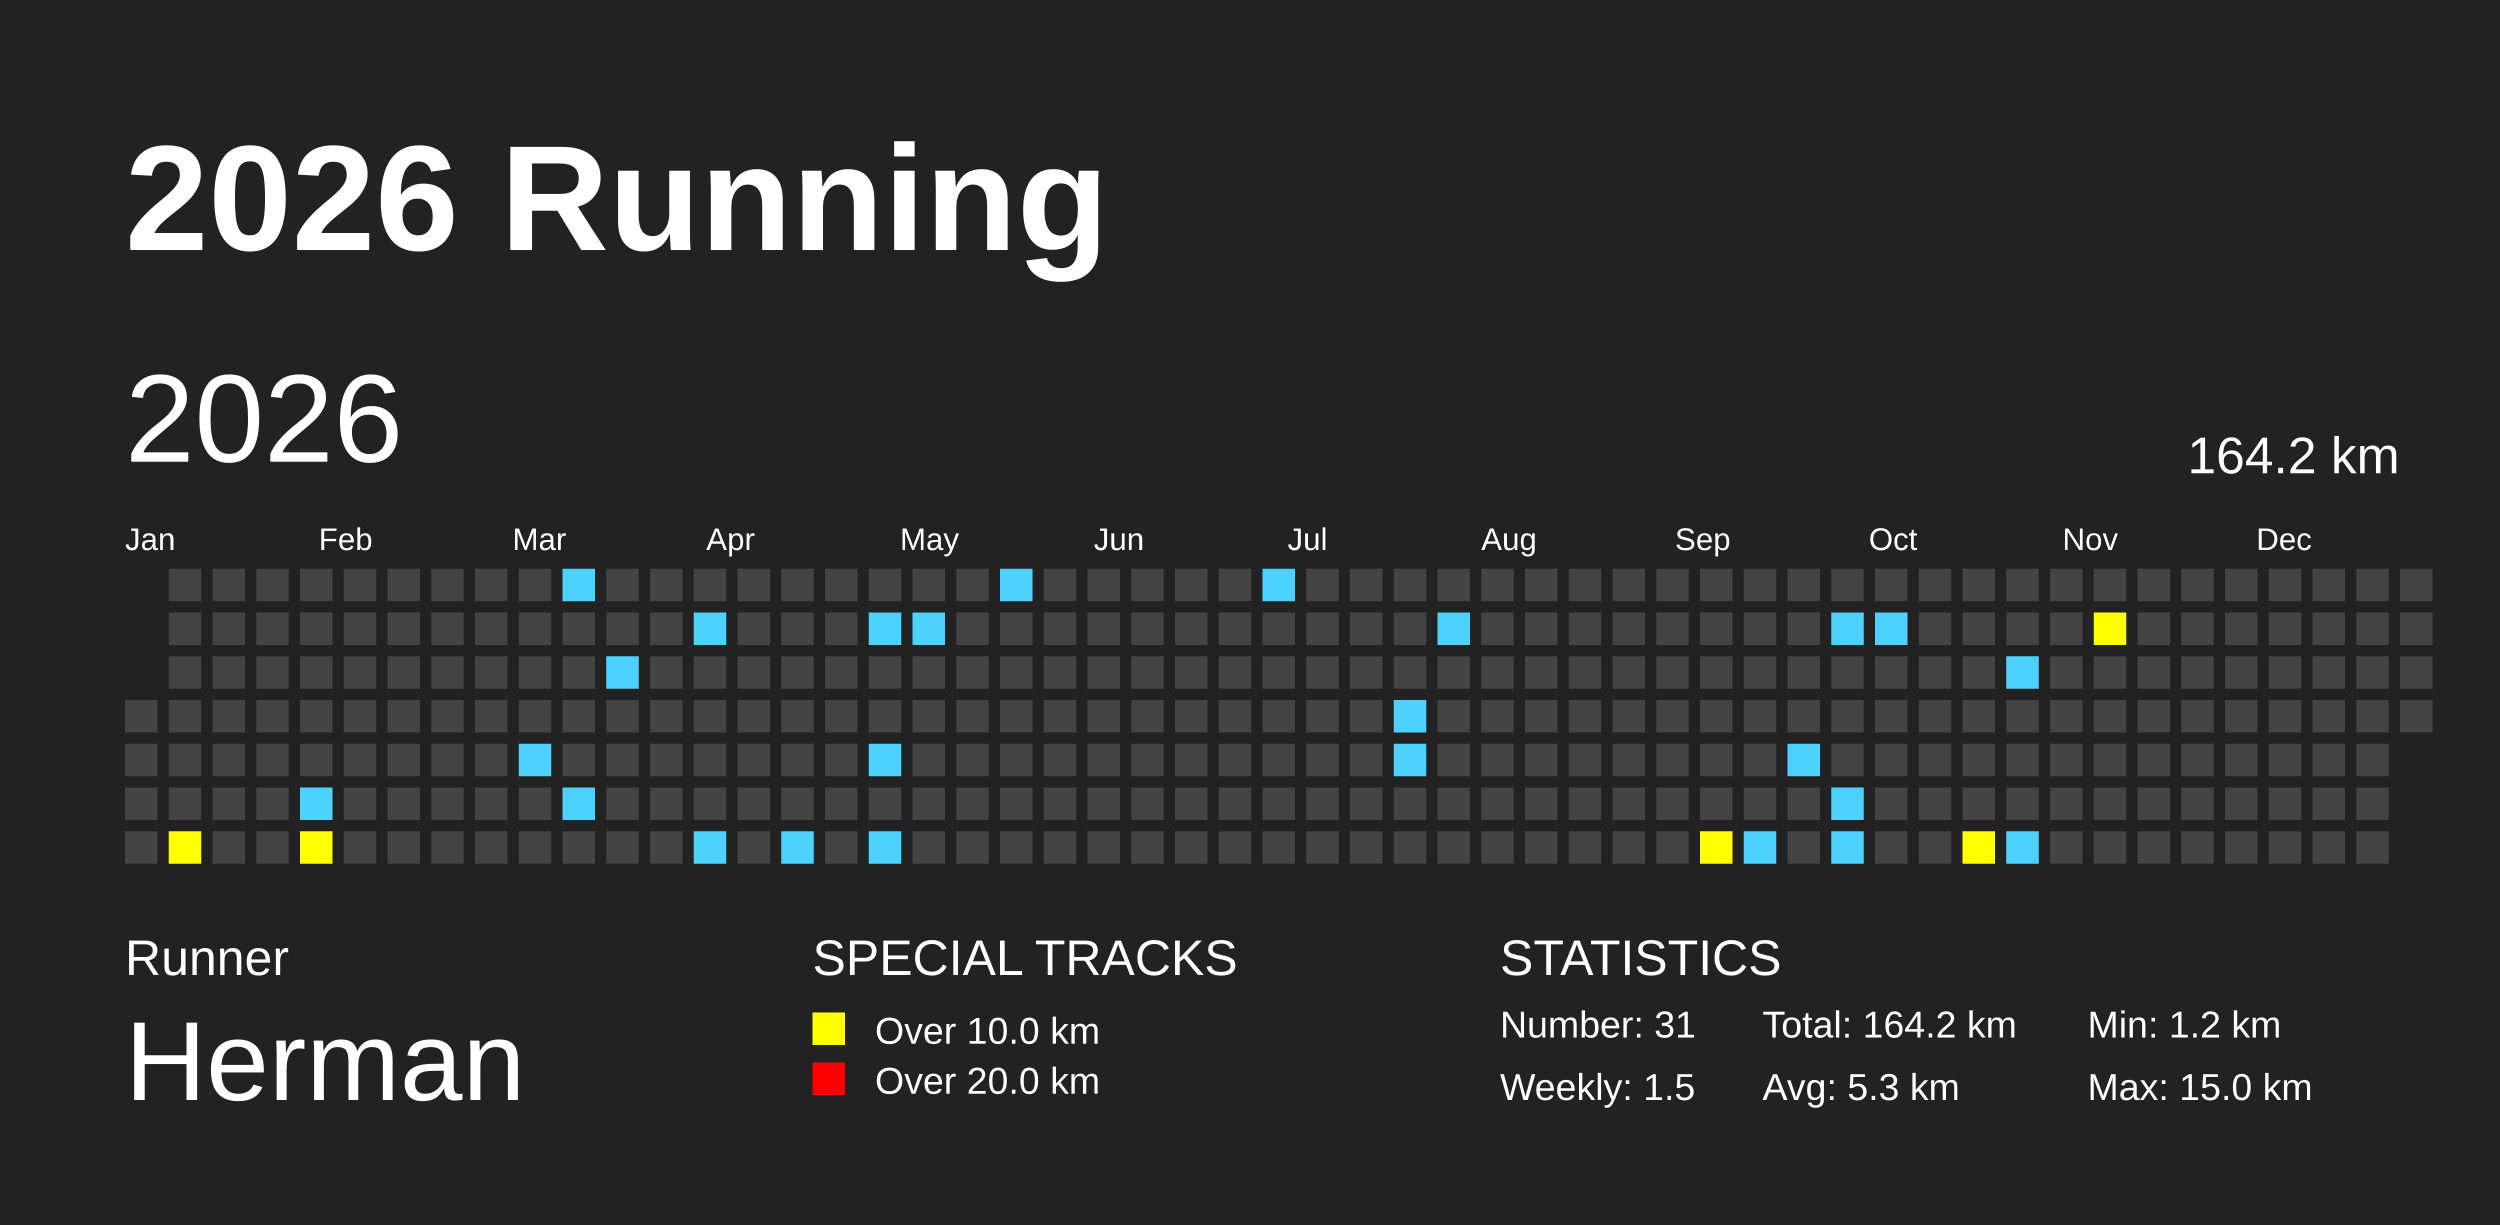
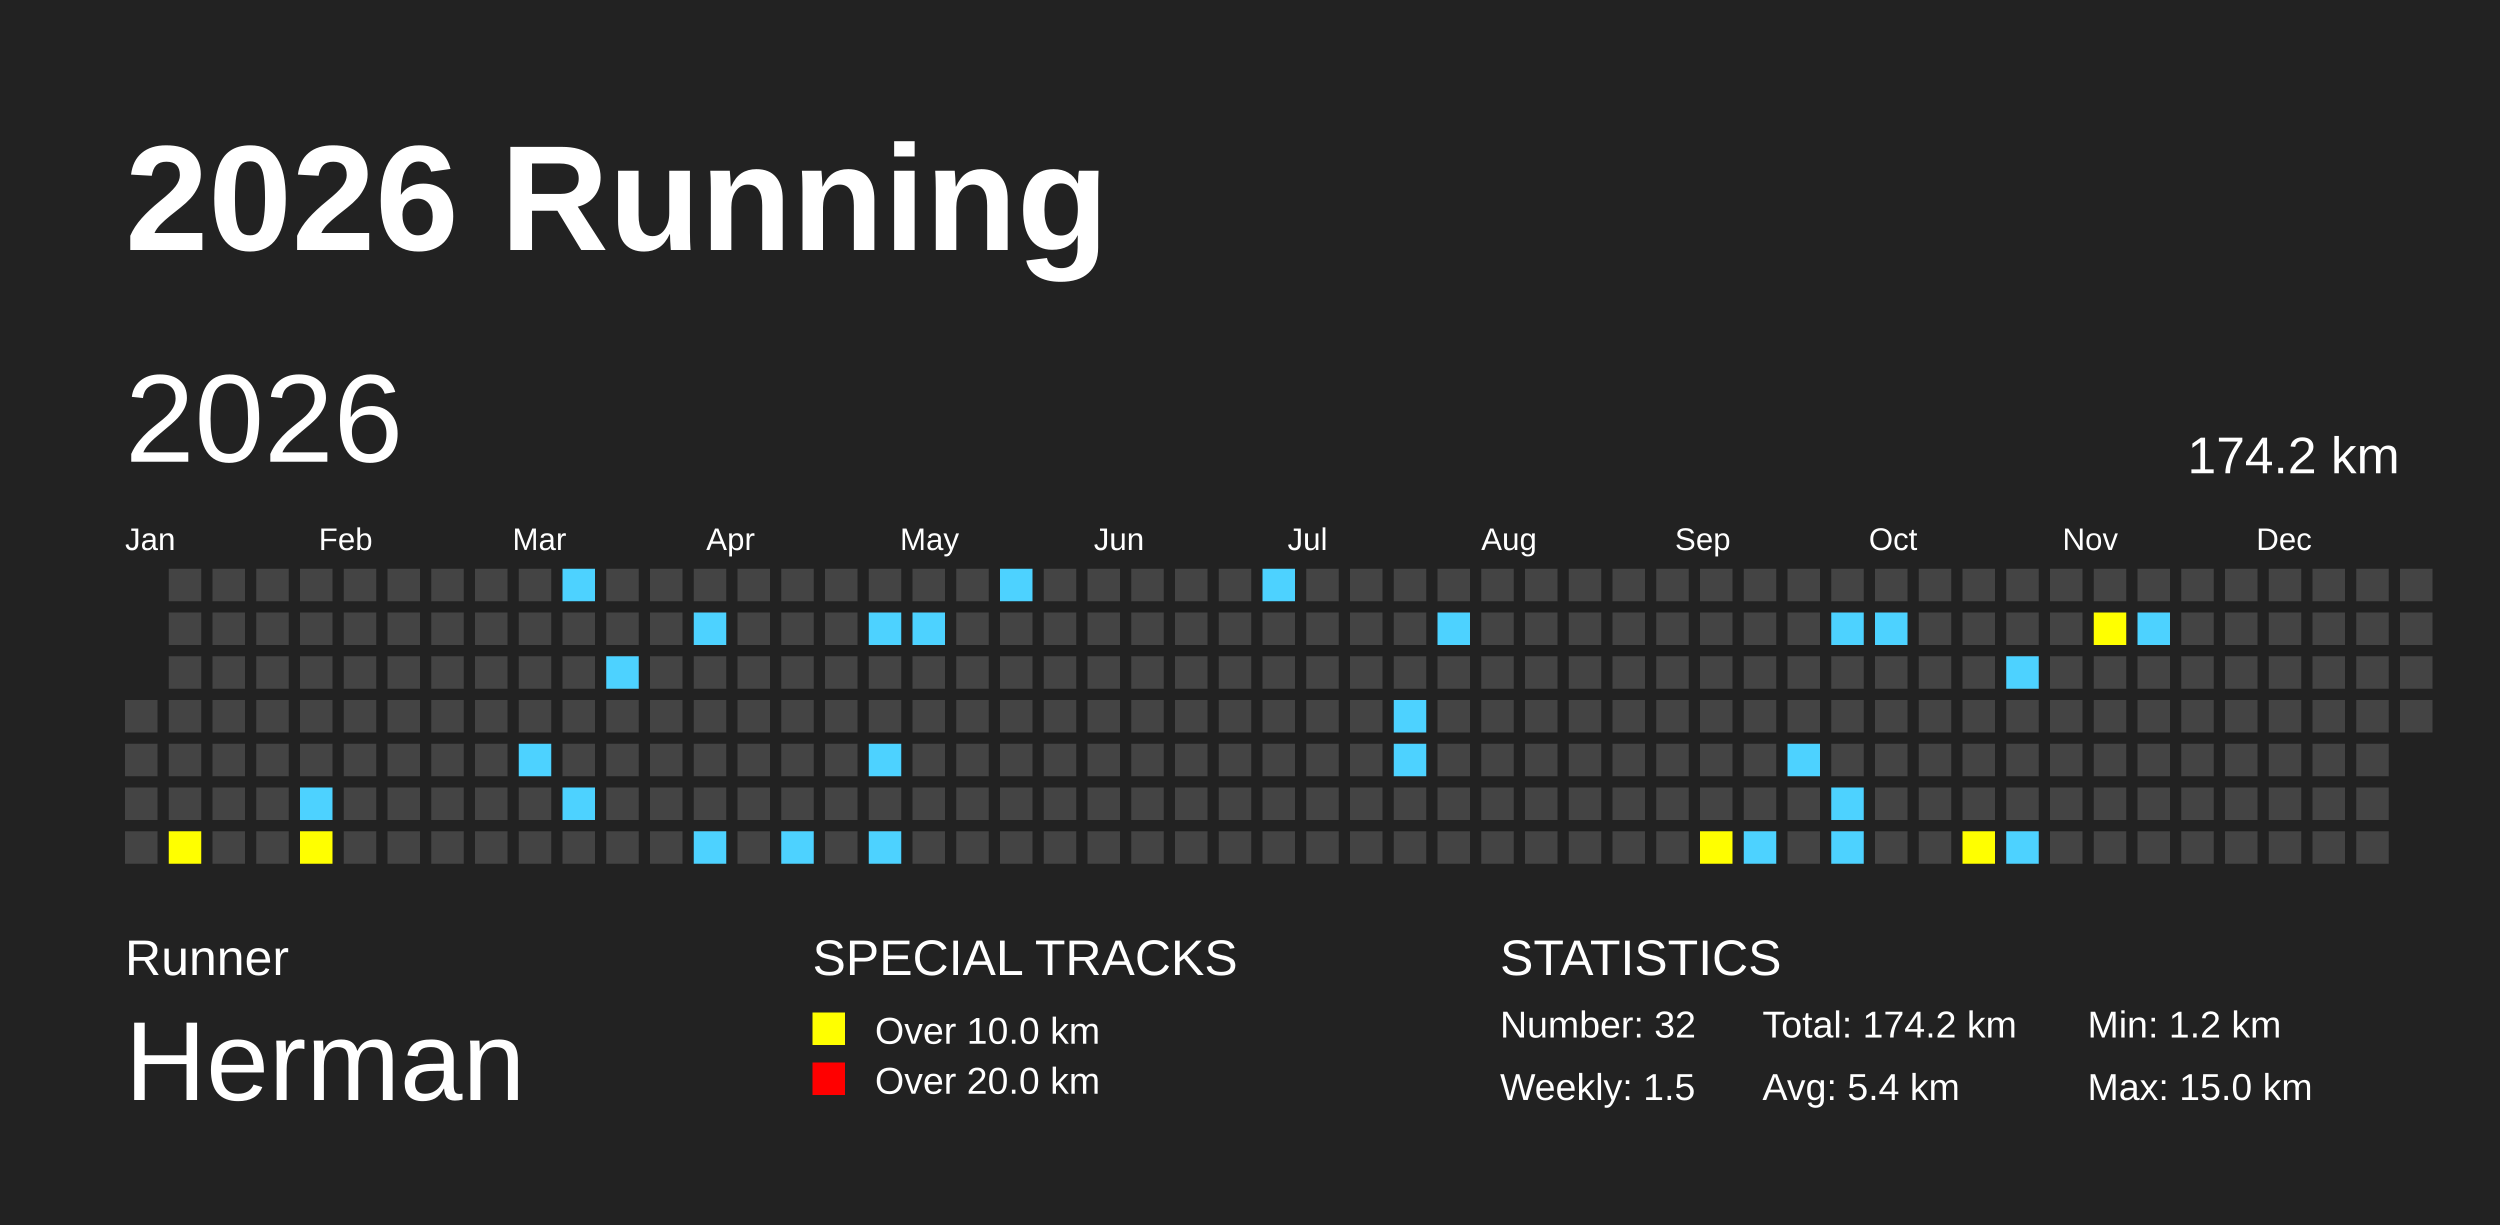
<svg xmlns="http://www.w3.org/2000/svg" baseProfile="full" height="98mm" version="1.1" viewBox="0,0,200,98" width="200mm">
  <defs />
  <rect fill="#222222" height="98" width="200" x="0" y="0" />
  <text fill="#FFFFFF" style="font-size:12px; font-family:Arial; font-weight:bold;" x="10" y="20">2026 Running</text>
  <text fill="#FFFFFF" style="font-size:4px; font-family:Arial" x="10" y="78">Runner</text>
  <text fill="#FFFFFF" style="font-size:9px; font-family:Arial" x="10" y="88">Herman</text>
  <text fill="#FFFFFF" style="font-size:4px; font-family:Arial" x="65" y="78">SPECIAL TRACKS</text>
  <rect fill="yellow" height="2.6" width="2.6" x="65" y="81" />
  <text fill="#FFFFFF" style="font-size:3px; font-family:Arial" x="70" y="83.5">Over 10.0 km</text>
  <rect fill="red" height="2.6" width="2.6" x="65" y="85" />
  <text fill="#FFFFFF" style="font-size:3px; font-family:Arial" x="70" y="87.5">Over 20.0 km</text>
  <text fill="#FFFFFF" style="font-size:4px; font-family:Arial" x="120" y="78">STATISTICS</text>
-   <text fill="#FFFFFF" style="font-size:3px; font-family:Arial" x="120" y="83">Number: 31</text>
+   <text fill="#FFFFFF" style="font-size:3px; font-family:Arial" x="120" y="83">Number: 32</text>
  <text fill="#FFFFFF" style="font-size:3px; font-family:Arial" x="120" y="88">Weekly: 1.5</text>
-   <text fill="#FFFFFF" style="font-size:3px; font-family:Arial" x="141" y="83">Total: 164.2 km</text>
-   <text fill="#FFFFFF" style="font-size:3px; font-family:Arial" x="141" y="88">Avg: 5.3 km</text>
+   <text fill="#FFFFFF" style="font-size:3px; font-family:Arial" x="141" y="83">Total: 174.2 km</text>
+   <text fill="#FFFFFF" style="font-size:3px; font-family:Arial" x="141" y="88">Avg: 5.4 km</text>
  <text fill="#FFFFFF" style="font-size:3px; font-family:Arial" x="167" y="83">Min: 1.2 km</text>
  <text fill="#FFFFFF" style="font-size:3px; font-family:Arial" x="167" y="88">Max: 15.0 km</text>
  <text dominant-baseline="hanging" fill="#FFFFFF" style="font-size:10.0px; font-family:Arial;" x="10" y="30">2026</text>
-   <text dominant-baseline="hanging" fill="#FFFFFF" style="font-size:4.125px; font-family:Arial;" x="175" y="35">164.2 km</text>
+   <text dominant-baseline="hanging" fill="#FFFFFF" style="font-size:4.125px; font-family:Arial;" x="175" y="35">174.2 km</text>
  <text fill="#FFFFFF" style="font-size:2.5px; font-family:Arial" x="10.0" y="44">Jan</text>
  <text fill="#FFFFFF" style="font-size:2.5px; font-family:Arial" x="25.5" y="44">Feb</text>
  <text fill="#FFFFFF" style="font-size:2.5px; font-family:Arial" x="41.0" y="44">Mar</text>
  <text fill="#FFFFFF" style="font-size:2.5px; font-family:Arial" x="56.5" y="44">Apr</text>
  <text fill="#FFFFFF" style="font-size:2.5px; font-family:Arial" x="72.0" y="44">May</text>
  <text fill="#FFFFFF" style="font-size:2.5px; font-family:Arial" x="87.5" y="44">Jun</text>
  <text fill="#FFFFFF" style="font-size:2.5px; font-family:Arial" x="103.0" y="44">Jul</text>
  <text fill="#FFFFFF" style="font-size:2.5px; font-family:Arial" x="118.5" y="44">Aug</text>
  <text fill="#FFFFFF" style="font-size:2.5px; font-family:Arial" x="134.0" y="44">Sep</text>
  <text fill="#FFFFFF" style="font-size:2.5px; font-family:Arial" x="149.5" y="44">Oct</text>
  <text fill="#FFFFFF" style="font-size:2.5px; font-family:Arial" x="165.0" y="44">Nov</text>
  <text fill="#FFFFFF" style="font-size:2.5px; font-family:Arial" x="180.5" y="44">Dec</text>
  <rect fill="#444444" height="2.6" width="2.6" x="10.0" y="56.0" />
  <rect fill="#444444" height="2.6" width="2.6" x="10.0" y="59.5" />
  <rect fill="#444444" height="2.6" width="2.6" x="10.0" y="63.0" />
  <rect fill="#444444" height="2.6" width="2.6" x="10.0" y="66.5" />
  <rect fill="#444444" height="2.6" width="2.6" x="13.5" y="45.5" />
  <rect fill="#444444" height="2.6" width="2.6" x="13.5" y="49.0" />
  <rect fill="#444444" height="2.6" width="2.6" x="13.5" y="52.5" />
  <rect fill="#444444" height="2.6" width="2.6" x="13.5" y="56.0" />
  <rect fill="#444444" height="2.6" width="2.6" x="13.5" y="59.5" />
  <rect fill="#444444" height="2.6" width="2.6" x="13.5" y="63.0" />
  <rect fill="yellow" height="2.6" width="2.6" x="13.5" y="66.5" />
  <rect fill="#444444" height="2.6" width="2.6" x="17.0" y="45.5" />
  <rect fill="#444444" height="2.6" width="2.6" x="17.0" y="49.0" />
  <rect fill="#444444" height="2.6" width="2.6" x="17.0" y="52.5" />
  <rect fill="#444444" height="2.6" width="2.6" x="17.0" y="56.0" />
  <rect fill="#444444" height="2.6" width="2.6" x="17.0" y="59.5" />
  <rect fill="#444444" height="2.6" width="2.6" x="17.0" y="63.0" />
  <rect fill="#444444" height="2.6" width="2.6" x="17.0" y="66.5" />
  <rect fill="#444444" height="2.6" width="2.6" x="20.5" y="45.5" />
  <rect fill="#444444" height="2.6" width="2.6" x="20.5" y="49.0" />
  <rect fill="#444444" height="2.6" width="2.6" x="20.5" y="52.5" />
  <rect fill="#444444" height="2.6" width="2.6" x="20.5" y="56.0" />
  <rect fill="#444444" height="2.6" width="2.6" x="20.5" y="59.5" />
  <rect fill="#444444" height="2.6" width="2.6" x="20.5" y="63.0" />
  <rect fill="#444444" height="2.6" width="2.6" x="20.5" y="66.5" />
  <rect fill="#444444" height="2.6" width="2.6" x="24.0" y="45.5" />
  <rect fill="#444444" height="2.6" width="2.6" x="24.0" y="49.0" />
  <rect fill="#444444" height="2.6" width="2.6" x="24.0" y="52.5" />
  <rect fill="#444444" height="2.6" width="2.6" x="24.0" y="56.0" />
  <rect fill="#444444" height="2.6" width="2.6" x="24.0" y="59.5" />
  <rect fill="#4DD2FF" height="2.6" width="2.6" x="24.0" y="63.0" />
  <rect fill="yellow" height="2.6" width="2.6" x="24.0" y="66.5" />
  <rect fill="#444444" height="2.6" width="2.6" x="27.5" y="45.5" />
  <rect fill="#444444" height="2.6" width="2.6" x="27.5" y="49.0" />
  <rect fill="#444444" height="2.6" width="2.6" x="27.5" y="52.5" />
  <rect fill="#444444" height="2.6" width="2.6" x="27.5" y="56.0" />
  <rect fill="#444444" height="2.6" width="2.6" x="27.5" y="59.5" />
  <rect fill="#444444" height="2.6" width="2.6" x="27.5" y="63.0" />
  <rect fill="#444444" height="2.6" width="2.6" x="27.5" y="66.5" />
  <rect fill="#444444" height="2.6" width="2.6" x="31.0" y="45.5" />
  <rect fill="#444444" height="2.6" width="2.6" x="31.0" y="49.0" />
  <rect fill="#444444" height="2.6" width="2.6" x="31.0" y="52.5" />
  <rect fill="#444444" height="2.6" width="2.6" x="31.0" y="56.0" />
  <rect fill="#444444" height="2.6" width="2.6" x="31.0" y="59.5" />
  <rect fill="#444444" height="2.6" width="2.6" x="31.0" y="63.0" />
  <rect fill="#444444" height="2.6" width="2.6" x="31.0" y="66.5" />
  <rect fill="#444444" height="2.6" width="2.6" x="34.5" y="45.5" />
  <rect fill="#444444" height="2.6" width="2.6" x="34.5" y="49.0" />
  <rect fill="#444444" height="2.6" width="2.6" x="34.5" y="52.5" />
  <rect fill="#444444" height="2.6" width="2.6" x="34.5" y="56.0" />
  <rect fill="#444444" height="2.6" width="2.6" x="34.5" y="59.5" />
  <rect fill="#444444" height="2.6" width="2.6" x="34.5" y="63.0" />
  <rect fill="#444444" height="2.6" width="2.6" x="34.5" y="66.5" />
  <rect fill="#444444" height="2.6" width="2.6" x="38.0" y="45.5" />
  <rect fill="#444444" height="2.6" width="2.6" x="38.0" y="49.0" />
  <rect fill="#444444" height="2.6" width="2.6" x="38.0" y="52.5" />
  <rect fill="#444444" height="2.6" width="2.6" x="38.0" y="56.0" />
  <rect fill="#444444" height="2.6" width="2.6" x="38.0" y="59.5" />
  <rect fill="#444444" height="2.6" width="2.6" x="38.0" y="63.0" />
  <rect fill="#444444" height="2.6" width="2.6" x="38.0" y="66.5" />
  <rect fill="#444444" height="2.6" width="2.6" x="41.5" y="45.5" />
  <rect fill="#444444" height="2.6" width="2.6" x="41.5" y="49.0" />
  <rect fill="#444444" height="2.6" width="2.6" x="41.5" y="52.5" />
  <rect fill="#444444" height="2.6" width="2.6" x="41.5" y="56.0" />
  <rect fill="#4DD2FF" height="2.6" width="2.6" x="41.5" y="59.5" />
  <rect fill="#444444" height="2.6" width="2.6" x="41.5" y="63.0" />
  <rect fill="#444444" height="2.6" width="2.6" x="41.5" y="66.5" />
  <rect fill="#4DD2FF" height="2.6" width="2.6" x="45.0" y="45.5" />
  <rect fill="#444444" height="2.6" width="2.6" x="45.0" y="49.0" />
  <rect fill="#444444" height="2.6" width="2.6" x="45.0" y="52.5" />
  <rect fill="#444444" height="2.6" width="2.6" x="45.0" y="56.0" />
  <rect fill="#444444" height="2.6" width="2.6" x="45.0" y="59.5" />
  <rect fill="#4DD2FF" height="2.6" width="2.6" x="45.0" y="63.0" />
  <rect fill="#444444" height="2.6" width="2.6" x="45.0" y="66.5" />
  <rect fill="#444444" height="2.6" width="2.6" x="48.5" y="45.5" />
  <rect fill="#444444" height="2.6" width="2.6" x="48.5" y="49.0" />
  <rect fill="#4DD2FF" height="2.6" width="2.6" x="48.5" y="52.5" />
  <rect fill="#444444" height="2.6" width="2.6" x="48.5" y="56.0" />
  <rect fill="#444444" height="2.6" width="2.6" x="48.5" y="59.5" />
  <rect fill="#444444" height="2.6" width="2.6" x="48.5" y="63.0" />
  <rect fill="#444444" height="2.6" width="2.6" x="48.5" y="66.5" />
  <rect fill="#444444" height="2.6" width="2.6" x="52.0" y="45.5" />
  <rect fill="#444444" height="2.6" width="2.6" x="52.0" y="49.0" />
  <rect fill="#444444" height="2.6" width="2.6" x="52.0" y="52.5" />
  <rect fill="#444444" height="2.6" width="2.6" x="52.0" y="56.0" />
  <rect fill="#444444" height="2.6" width="2.6" x="52.0" y="59.5" />
  <rect fill="#444444" height="2.6" width="2.6" x="52.0" y="63.0" />
  <rect fill="#444444" height="2.6" width="2.6" x="52.0" y="66.5" />
  <rect fill="#444444" height="2.6" width="2.6" x="55.5" y="45.5" />
  <rect fill="#4DD2FF" height="2.6" width="2.6" x="55.5" y="49.0" />
  <rect fill="#444444" height="2.6" width="2.6" x="55.5" y="52.5" />
  <rect fill="#444444" height="2.6" width="2.6" x="55.5" y="56.0" />
  <rect fill="#444444" height="2.6" width="2.6" x="55.5" y="59.5" />
  <rect fill="#444444" height="2.6" width="2.6" x="55.5" y="63.0" />
  <rect fill="#4DD2FF" height="2.6" width="2.6" x="55.5" y="66.5" />
  <rect fill="#444444" height="2.6" width="2.6" x="59.0" y="45.5" />
  <rect fill="#444444" height="2.6" width="2.6" x="59.0" y="49.0" />
  <rect fill="#444444" height="2.6" width="2.6" x="59.0" y="52.5" />
  <rect fill="#444444" height="2.6" width="2.6" x="59.0" y="56.0" />
  <rect fill="#444444" height="2.6" width="2.6" x="59.0" y="59.5" />
  <rect fill="#444444" height="2.6" width="2.6" x="59.0" y="63.0" />
  <rect fill="#444444" height="2.6" width="2.6" x="59.0" y="66.5" />
  <rect fill="#444444" height="2.6" width="2.6" x="62.5" y="45.5" />
  <rect fill="#444444" height="2.6" width="2.6" x="62.5" y="49.0" />
  <rect fill="#444444" height="2.6" width="2.6" x="62.5" y="52.5" />
  <rect fill="#444444" height="2.6" width="2.6" x="62.5" y="56.0" />
  <rect fill="#444444" height="2.6" width="2.6" x="62.5" y="59.5" />
  <rect fill="#444444" height="2.6" width="2.6" x="62.5" y="63.0" />
  <rect fill="#4DD2FF" height="2.6" width="2.6" x="62.5" y="66.5" />
  <rect fill="#444444" height="2.6" width="2.6" x="66.0" y="45.5" />
  <rect fill="#444444" height="2.6" width="2.6" x="66.0" y="49.0" />
  <rect fill="#444444" height="2.6" width="2.6" x="66.0" y="52.5" />
  <rect fill="#444444" height="2.6" width="2.6" x="66.0" y="56.0" />
  <rect fill="#444444" height="2.6" width="2.6" x="66.0" y="59.5" />
  <rect fill="#444444" height="2.6" width="2.6" x="66.0" y="63.0" />
  <rect fill="#444444" height="2.6" width="2.6" x="66.0" y="66.5" />
  <rect fill="#444444" height="2.6" width="2.6" x="69.5" y="45.5" />
  <rect fill="#4DD2FF" height="2.6" width="2.6" x="69.5" y="49.0" />
  <rect fill="#444444" height="2.6" width="2.6" x="69.5" y="52.5" />
  <rect fill="#444444" height="2.6" width="2.6" x="69.5" y="56.0" />
  <rect fill="#4DD2FF" height="2.6" width="2.6" x="69.5" y="59.5" />
  <rect fill="#444444" height="2.6" width="2.6" x="69.5" y="63.0" />
  <rect fill="#4DD2FF" height="2.6" width="2.6" x="69.5" y="66.5" />
  <rect fill="#444444" height="2.6" width="2.6" x="73.0" y="45.5" />
  <rect fill="#4DD2FF" height="2.6" width="2.6" x="73.0" y="49.0" />
  <rect fill="#444444" height="2.6" width="2.6" x="73.0" y="52.5" />
  <rect fill="#444444" height="2.6" width="2.6" x="73.0" y="56.0" />
  <rect fill="#444444" height="2.6" width="2.6" x="73.0" y="59.5" />
  <rect fill="#444444" height="2.6" width="2.6" x="73.0" y="63.0" />
  <rect fill="#444444" height="2.6" width="2.6" x="73.0" y="66.5" />
  <rect fill="#444444" height="2.6" width="2.6" x="76.5" y="45.5" />
  <rect fill="#444444" height="2.6" width="2.6" x="76.5" y="49.0" />
  <rect fill="#444444" height="2.6" width="2.6" x="76.5" y="52.5" />
  <rect fill="#444444" height="2.6" width="2.6" x="76.5" y="56.0" />
  <rect fill="#444444" height="2.6" width="2.6" x="76.5" y="59.5" />
  <rect fill="#444444" height="2.6" width="2.6" x="76.5" y="63.0" />
  <rect fill="#444444" height="2.6" width="2.6" x="76.5" y="66.5" />
  <rect fill="#4DD2FF" height="2.6" width="2.6" x="80.0" y="45.5" />
  <rect fill="#444444" height="2.6" width="2.6" x="80.0" y="49.0" />
  <rect fill="#444444" height="2.6" width="2.6" x="80.0" y="52.5" />
  <rect fill="#444444" height="2.6" width="2.6" x="80.0" y="56.0" />
  <rect fill="#444444" height="2.6" width="2.6" x="80.0" y="59.5" />
  <rect fill="#444444" height="2.6" width="2.6" x="80.0" y="63.0" />
  <rect fill="#444444" height="2.6" width="2.6" x="80.0" y="66.5" />
  <rect fill="#444444" height="2.6" width="2.6" x="83.5" y="45.5" />
  <rect fill="#444444" height="2.6" width="2.6" x="83.5" y="49.0" />
  <rect fill="#444444" height="2.6" width="2.6" x="83.5" y="52.5" />
  <rect fill="#444444" height="2.6" width="2.6" x="83.5" y="56.0" />
  <rect fill="#444444" height="2.6" width="2.6" x="83.5" y="59.5" />
  <rect fill="#444444" height="2.6" width="2.6" x="83.5" y="63.0" />
  <rect fill="#444444" height="2.6" width="2.6" x="83.5" y="66.5" />
  <rect fill="#444444" height="2.6" width="2.6" x="87.0" y="45.5" />
  <rect fill="#444444" height="2.6" width="2.6" x="87.0" y="49.0" />
  <rect fill="#444444" height="2.6" width="2.6" x="87.0" y="52.5" />
  <rect fill="#444444" height="2.6" width="2.6" x="87.0" y="56.0" />
  <rect fill="#444444" height="2.6" width="2.6" x="87.0" y="59.5" />
  <rect fill="#444444" height="2.6" width="2.6" x="87.0" y="63.0" />
  <rect fill="#444444" height="2.6" width="2.6" x="87.0" y="66.5" />
  <rect fill="#444444" height="2.6" width="2.6" x="90.5" y="45.5" />
  <rect fill="#444444" height="2.6" width="2.6" x="90.5" y="49.0" />
  <rect fill="#444444" height="2.6" width="2.6" x="90.5" y="52.5" />
  <rect fill="#444444" height="2.6" width="2.6" x="90.5" y="56.0" />
  <rect fill="#444444" height="2.6" width="2.6" x="90.5" y="59.5" />
  <rect fill="#444444" height="2.6" width="2.6" x="90.5" y="63.0" />
  <rect fill="#444444" height="2.6" width="2.6" x="90.5" y="66.5" />
  <rect fill="#444444" height="2.6" width="2.6" x="94.0" y="45.5" />
  <rect fill="#444444" height="2.6" width="2.6" x="94.0" y="49.0" />
  <rect fill="#444444" height="2.6" width="2.6" x="94.0" y="52.5" />
  <rect fill="#444444" height="2.6" width="2.6" x="94.0" y="56.0" />
  <rect fill="#444444" height="2.6" width="2.6" x="94.0" y="59.5" />
  <rect fill="#444444" height="2.6" width="2.6" x="94.0" y="63.0" />
  <rect fill="#444444" height="2.6" width="2.6" x="94.0" y="66.5" />
  <rect fill="#444444" height="2.6" width="2.6" x="97.5" y="45.5" />
  <rect fill="#444444" height="2.6" width="2.6" x="97.5" y="49.0" />
  <rect fill="#444444" height="2.6" width="2.6" x="97.5" y="52.5" />
  <rect fill="#444444" height="2.6" width="2.6" x="97.5" y="56.0" />
  <rect fill="#444444" height="2.6" width="2.6" x="97.5" y="59.5" />
  <rect fill="#444444" height="2.6" width="2.6" x="97.5" y="63.0" />
  <rect fill="#444444" height="2.6" width="2.6" x="97.5" y="66.5" />
  <rect fill="#4DD2FF" height="2.6" width="2.6" x="101.0" y="45.5" />
  <rect fill="#444444" height="2.6" width="2.6" x="101.0" y="49.0" />
  <rect fill="#444444" height="2.6" width="2.6" x="101.0" y="52.5" />
  <rect fill="#444444" height="2.6" width="2.6" x="101.0" y="56.0" />
  <rect fill="#444444" height="2.6" width="2.6" x="101.0" y="59.5" />
  <rect fill="#444444" height="2.6" width="2.6" x="101.0" y="63.0" />
  <rect fill="#444444" height="2.6" width="2.6" x="101.0" y="66.5" />
  <rect fill="#444444" height="2.6" width="2.6" x="104.5" y="45.5" />
  <rect fill="#444444" height="2.6" width="2.6" x="104.5" y="49.0" />
  <rect fill="#444444" height="2.6" width="2.6" x="104.5" y="52.5" />
  <rect fill="#444444" height="2.6" width="2.6" x="104.5" y="56.0" />
  <rect fill="#444444" height="2.6" width="2.6" x="104.5" y="59.5" />
  <rect fill="#444444" height="2.6" width="2.6" x="104.5" y="63.0" />
  <rect fill="#444444" height="2.6" width="2.6" x="104.5" y="66.5" />
  <rect fill="#444444" height="2.6" width="2.6" x="108.0" y="45.5" />
  <rect fill="#444444" height="2.6" width="2.6" x="108.0" y="49.0" />
  <rect fill="#444444" height="2.6" width="2.6" x="108.0" y="52.5" />
  <rect fill="#444444" height="2.6" width="2.6" x="108.0" y="56.0" />
  <rect fill="#444444" height="2.6" width="2.6" x="108.0" y="59.5" />
  <rect fill="#444444" height="2.6" width="2.6" x="108.0" y="63.0" />
  <rect fill="#444444" height="2.6" width="2.6" x="108.0" y="66.5" />
  <rect fill="#444444" height="2.6" width="2.6" x="111.5" y="45.5" />
  <rect fill="#444444" height="2.6" width="2.6" x="111.5" y="49.0" />
  <rect fill="#444444" height="2.6" width="2.6" x="111.5" y="52.5" />
  <rect fill="#4DD2FF" height="2.6" width="2.6" x="111.5" y="56.0" />
  <rect fill="#4DD2FF" height="2.6" width="2.6" x="111.5" y="59.5" />
  <rect fill="#444444" height="2.6" width="2.6" x="111.5" y="63.0" />
  <rect fill="#444444" height="2.6" width="2.6" x="111.5" y="66.5" />
  <rect fill="#444444" height="2.6" width="2.6" x="115.0" y="45.5" />
  <rect fill="#4DD2FF" height="2.6" width="2.6" x="115.0" y="49.0" />
  <rect fill="#444444" height="2.6" width="2.6" x="115.0" y="52.5" />
  <rect fill="#444444" height="2.6" width="2.6" x="115.0" y="56.0" />
  <rect fill="#444444" height="2.6" width="2.6" x="115.0" y="59.5" />
  <rect fill="#444444" height="2.6" width="2.6" x="115.0" y="63.0" />
  <rect fill="#444444" height="2.6" width="2.6" x="115.0" y="66.5" />
  <rect fill="#444444" height="2.6" width="2.6" x="118.5" y="45.5" />
  <rect fill="#444444" height="2.6" width="2.6" x="118.5" y="49.0" />
  <rect fill="#444444" height="2.6" width="2.6" x="118.5" y="52.5" />
  <rect fill="#444444" height="2.6" width="2.6" x="118.5" y="56.0" />
  <rect fill="#444444" height="2.6" width="2.6" x="118.5" y="59.5" />
  <rect fill="#444444" height="2.6" width="2.6" x="118.5" y="63.0" />
  <rect fill="#444444" height="2.6" width="2.6" x="118.5" y="66.5" />
  <rect fill="#444444" height="2.6" width="2.6" x="122.0" y="45.5" />
  <rect fill="#444444" height="2.6" width="2.6" x="122.0" y="49.0" />
  <rect fill="#444444" height="2.6" width="2.6" x="122.0" y="52.5" />
  <rect fill="#444444" height="2.6" width="2.6" x="122.0" y="56.0" />
  <rect fill="#444444" height="2.6" width="2.6" x="122.0" y="59.5" />
  <rect fill="#444444" height="2.6" width="2.6" x="122.0" y="63.0" />
  <rect fill="#444444" height="2.6" width="2.6" x="122.0" y="66.5" />
  <rect fill="#444444" height="2.6" width="2.6" x="125.5" y="45.5" />
  <rect fill="#444444" height="2.6" width="2.6" x="125.5" y="49.0" />
  <rect fill="#444444" height="2.6" width="2.6" x="125.5" y="52.5" />
  <rect fill="#444444" height="2.6" width="2.6" x="125.5" y="56.0" />
  <rect fill="#444444" height="2.6" width="2.6" x="125.5" y="59.5" />
  <rect fill="#444444" height="2.6" width="2.6" x="125.5" y="63.0" />
  <rect fill="#444444" height="2.6" width="2.6" x="125.5" y="66.5" />
  <rect fill="#444444" height="2.6" width="2.6" x="129.0" y="45.5" />
  <rect fill="#444444" height="2.6" width="2.6" x="129.0" y="49.0" />
  <rect fill="#444444" height="2.6" width="2.6" x="129.0" y="52.5" />
  <rect fill="#444444" height="2.6" width="2.6" x="129.0" y="56.0" />
  <rect fill="#444444" height="2.6" width="2.6" x="129.0" y="59.5" />
  <rect fill="#444444" height="2.6" width="2.6" x="129.0" y="63.0" />
  <rect fill="#444444" height="2.6" width="2.6" x="129.0" y="66.5" />
  <rect fill="#444444" height="2.6" width="2.6" x="132.5" y="45.5" />
  <rect fill="#444444" height="2.6" width="2.6" x="132.5" y="49.0" />
  <rect fill="#444444" height="2.6" width="2.6" x="132.5" y="52.5" />
  <rect fill="#444444" height="2.6" width="2.6" x="132.5" y="56.0" />
  <rect fill="#444444" height="2.6" width="2.6" x="132.5" y="59.5" />
  <rect fill="#444444" height="2.6" width="2.6" x="132.5" y="63.0" />
  <rect fill="#444444" height="2.6" width="2.6" x="132.5" y="66.5" />
  <rect fill="#444444" height="2.6" width="2.6" x="136.0" y="45.5" />
  <rect fill="#444444" height="2.6" width="2.6" x="136.0" y="49.0" />
  <rect fill="#444444" height="2.6" width="2.6" x="136.0" y="52.5" />
  <rect fill="#444444" height="2.6" width="2.6" x="136.0" y="56.0" />
  <rect fill="#444444" height="2.6" width="2.6" x="136.0" y="59.5" />
  <rect fill="#444444" height="2.6" width="2.6" x="136.0" y="63.0" />
  <rect fill="yellow" height="2.6" width="2.6" x="136.0" y="66.5" />
  <rect fill="#444444" height="2.6" width="2.6" x="139.5" y="45.5" />
  <rect fill="#444444" height="2.6" width="2.6" x="139.5" y="49.0" />
  <rect fill="#444444" height="2.6" width="2.6" x="139.5" y="52.5" />
  <rect fill="#444444" height="2.6" width="2.6" x="139.5" y="56.0" />
  <rect fill="#444444" height="2.6" width="2.6" x="139.5" y="59.5" />
  <rect fill="#444444" height="2.6" width="2.6" x="139.5" y="63.0" />
  <rect fill="#4DD2FF" height="2.6" width="2.6" x="139.5" y="66.5" />
  <rect fill="#444444" height="2.6" width="2.6" x="143.0" y="45.5" />
  <rect fill="#444444" height="2.6" width="2.6" x="143.0" y="49.0" />
  <rect fill="#444444" height="2.6" width="2.6" x="143.0" y="52.5" />
  <rect fill="#444444" height="2.6" width="2.6" x="143.0" y="56.0" />
  <rect fill="#4DD2FF" height="2.6" width="2.6" x="143.0" y="59.5" />
  <rect fill="#444444" height="2.6" width="2.6" x="143.0" y="63.0" />
  <rect fill="#444444" height="2.6" width="2.6" x="143.0" y="66.5" />
  <rect fill="#444444" height="2.6" width="2.6" x="146.5" y="45.5" />
  <rect fill="#4DD2FF" height="2.6" width="2.6" x="146.5" y="49.0" />
  <rect fill="#444444" height="2.6" width="2.6" x="146.5" y="52.5" />
  <rect fill="#444444" height="2.6" width="2.6" x="146.5" y="56.0" />
  <rect fill="#444444" height="2.6" width="2.6" x="146.5" y="59.5" />
  <rect fill="#4DD2FF" height="2.6" width="2.6" x="146.5" y="63.0" />
  <rect fill="#4DD2FF" height="2.6" width="2.6" x="146.5" y="66.5" />
  <rect fill="#444444" height="2.6" width="2.6" x="150.0" y="45.5" />
  <rect fill="#4DD2FF" height="2.6" width="2.6" x="150.0" y="49.0" />
  <rect fill="#444444" height="2.6" width="2.6" x="150.0" y="52.5" />
  <rect fill="#444444" height="2.6" width="2.6" x="150.0" y="56.0" />
  <rect fill="#444444" height="2.6" width="2.6" x="150.0" y="59.5" />
  <rect fill="#444444" height="2.6" width="2.6" x="150.0" y="63.0" />
  <rect fill="#444444" height="2.6" width="2.6" x="150.0" y="66.5" />
  <rect fill="#444444" height="2.6" width="2.6" x="153.5" y="45.5" />
  <rect fill="#444444" height="2.6" width="2.6" x="153.5" y="49.0" />
  <rect fill="#444444" height="2.6" width="2.6" x="153.5" y="52.5" />
  <rect fill="#444444" height="2.6" width="2.6" x="153.5" y="56.0" />
  <rect fill="#444444" height="2.6" width="2.6" x="153.5" y="59.5" />
  <rect fill="#444444" height="2.6" width="2.6" x="153.5" y="63.0" />
  <rect fill="#444444" height="2.6" width="2.6" x="153.5" y="66.5" />
  <rect fill="#444444" height="2.6" width="2.6" x="157.0" y="45.5" />
  <rect fill="#444444" height="2.6" width="2.6" x="157.0" y="49.0" />
  <rect fill="#444444" height="2.6" width="2.6" x="157.0" y="52.5" />
  <rect fill="#444444" height="2.6" width="2.6" x="157.0" y="56.0" />
  <rect fill="#444444" height="2.6" width="2.6" x="157.0" y="59.5" />
  <rect fill="#444444" height="2.6" width="2.6" x="157.0" y="63.0" />
  <rect fill="yellow" height="2.6" width="2.6" x="157.0" y="66.5" />
  <rect fill="#444444" height="2.6" width="2.6" x="160.5" y="45.5" />
  <rect fill="#444444" height="2.6" width="2.6" x="160.5" y="49.0" />
  <rect fill="#4DD2FF" height="2.6" width="2.6" x="160.5" y="52.5" />
  <rect fill="#444444" height="2.6" width="2.6" x="160.5" y="56.0" />
  <rect fill="#444444" height="2.6" width="2.6" x="160.5" y="59.5" />
  <rect fill="#444444" height="2.6" width="2.6" x="160.5" y="63.0" />
  <rect fill="#4DD2FF" height="2.6" width="2.6" x="160.5" y="66.5" />
  <rect fill="#444444" height="2.6" width="2.6" x="164.0" y="45.5" />
  <rect fill="#444444" height="2.6" width="2.6" x="164.0" y="49.0" />
  <rect fill="#444444" height="2.6" width="2.6" x="164.0" y="52.5" />
  <rect fill="#444444" height="2.6" width="2.6" x="164.0" y="56.0" />
  <rect fill="#444444" height="2.6" width="2.6" x="164.0" y="59.5" />
  <rect fill="#444444" height="2.6" width="2.6" x="164.0" y="63.0" />
  <rect fill="#444444" height="2.6" width="2.6" x="164.0" y="66.5" />
  <rect fill="#444444" height="2.6" width="2.6" x="167.5" y="45.5" />
  <rect fill="yellow" height="2.6" width="2.6" x="167.5" y="49.0" />
  <rect fill="#444444" height="2.6" width="2.6" x="167.5" y="52.5" />
  <rect fill="#444444" height="2.6" width="2.6" x="167.5" y="56.0" />
  <rect fill="#444444" height="2.6" width="2.6" x="167.5" y="59.5" />
  <rect fill="#444444" height="2.6" width="2.6" x="167.5" y="63.0" />
  <rect fill="#444444" height="2.6" width="2.6" x="167.5" y="66.5" />
  <rect fill="#444444" height="2.6" width="2.6" x="171.0" y="45.5" />
-   <rect fill="#444444" height="2.6" width="2.6" x="171.0" y="49.0" />
+   <rect fill="#4DD2FF" height="2.6" width="2.6" x="171.0" y="49.0" />
  <rect fill="#444444" height="2.6" width="2.6" x="171.0" y="52.5" />
  <rect fill="#444444" height="2.6" width="2.6" x="171.0" y="56.0" />
  <rect fill="#444444" height="2.6" width="2.6" x="171.0" y="59.5" />
  <rect fill="#444444" height="2.6" width="2.6" x="171.0" y="63.0" />
  <rect fill="#444444" height="2.6" width="2.6" x="171.0" y="66.5" />
  <rect fill="#444444" height="2.6" width="2.6" x="174.5" y="45.5" />
  <rect fill="#444444" height="2.6" width="2.6" x="174.5" y="49.0" />
  <rect fill="#444444" height="2.6" width="2.6" x="174.5" y="52.5" />
  <rect fill="#444444" height="2.6" width="2.6" x="174.5" y="56.0" />
  <rect fill="#444444" height="2.6" width="2.6" x="174.5" y="59.5" />
  <rect fill="#444444" height="2.6" width="2.6" x="174.5" y="63.0" />
  <rect fill="#444444" height="2.6" width="2.6" x="174.5" y="66.5" />
  <rect fill="#444444" height="2.6" width="2.6" x="178.0" y="45.5" />
  <rect fill="#444444" height="2.6" width="2.6" x="178.0" y="49.0" />
  <rect fill="#444444" height="2.6" width="2.6" x="178.0" y="52.5" />
  <rect fill="#444444" height="2.6" width="2.6" x="178.0" y="56.0" />
  <rect fill="#444444" height="2.6" width="2.6" x="178.0" y="59.5" />
  <rect fill="#444444" height="2.6" width="2.6" x="178.0" y="63.0" />
  <rect fill="#444444" height="2.6" width="2.6" x="178.0" y="66.5" />
  <rect fill="#444444" height="2.6" width="2.6" x="181.5" y="45.5" />
  <rect fill="#444444" height="2.6" width="2.6" x="181.5" y="49.0" />
  <rect fill="#444444" height="2.6" width="2.6" x="181.5" y="52.5" />
  <rect fill="#444444" height="2.6" width="2.6" x="181.5" y="56.0" />
  <rect fill="#444444" height="2.6" width="2.6" x="181.5" y="59.5" />
  <rect fill="#444444" height="2.6" width="2.6" x="181.5" y="63.0" />
  <rect fill="#444444" height="2.6" width="2.6" x="181.5" y="66.5" />
  <rect fill="#444444" height="2.6" width="2.6" x="185.0" y="45.5" />
  <rect fill="#444444" height="2.6" width="2.6" x="185.0" y="49.0" />
  <rect fill="#444444" height="2.6" width="2.6" x="185.0" y="52.5" />
  <rect fill="#444444" height="2.6" width="2.6" x="185.0" y="56.0" />
  <rect fill="#444444" height="2.6" width="2.6" x="185.0" y="59.5" />
  <rect fill="#444444" height="2.6" width="2.6" x="185.0" y="63.0" />
  <rect fill="#444444" height="2.6" width="2.6" x="185.0" y="66.5" />
  <rect fill="#444444" height="2.6" width="2.6" x="188.5" y="45.5" />
  <rect fill="#444444" height="2.6" width="2.6" x="188.5" y="49.0" />
  <rect fill="#444444" height="2.6" width="2.6" x="188.5" y="52.5" />
  <rect fill="#444444" height="2.6" width="2.6" x="188.5" y="56.0" />
  <rect fill="#444444" height="2.6" width="2.6" x="188.5" y="59.5" />
  <rect fill="#444444" height="2.6" width="2.6" x="188.5" y="63.0" />
  <rect fill="#444444" height="2.6" width="2.6" x="188.5" y="66.5" />
  <rect fill="#444444" height="2.6" width="2.6" x="192.0" y="45.5" />
  <rect fill="#444444" height="2.6" width="2.6" x="192.0" y="49.0" />
  <rect fill="#444444" height="2.6" width="2.6" x="192.0" y="52.5" />
  <rect fill="#444444" height="2.6" width="2.6" x="192.0" y="56.0" />
</svg>
